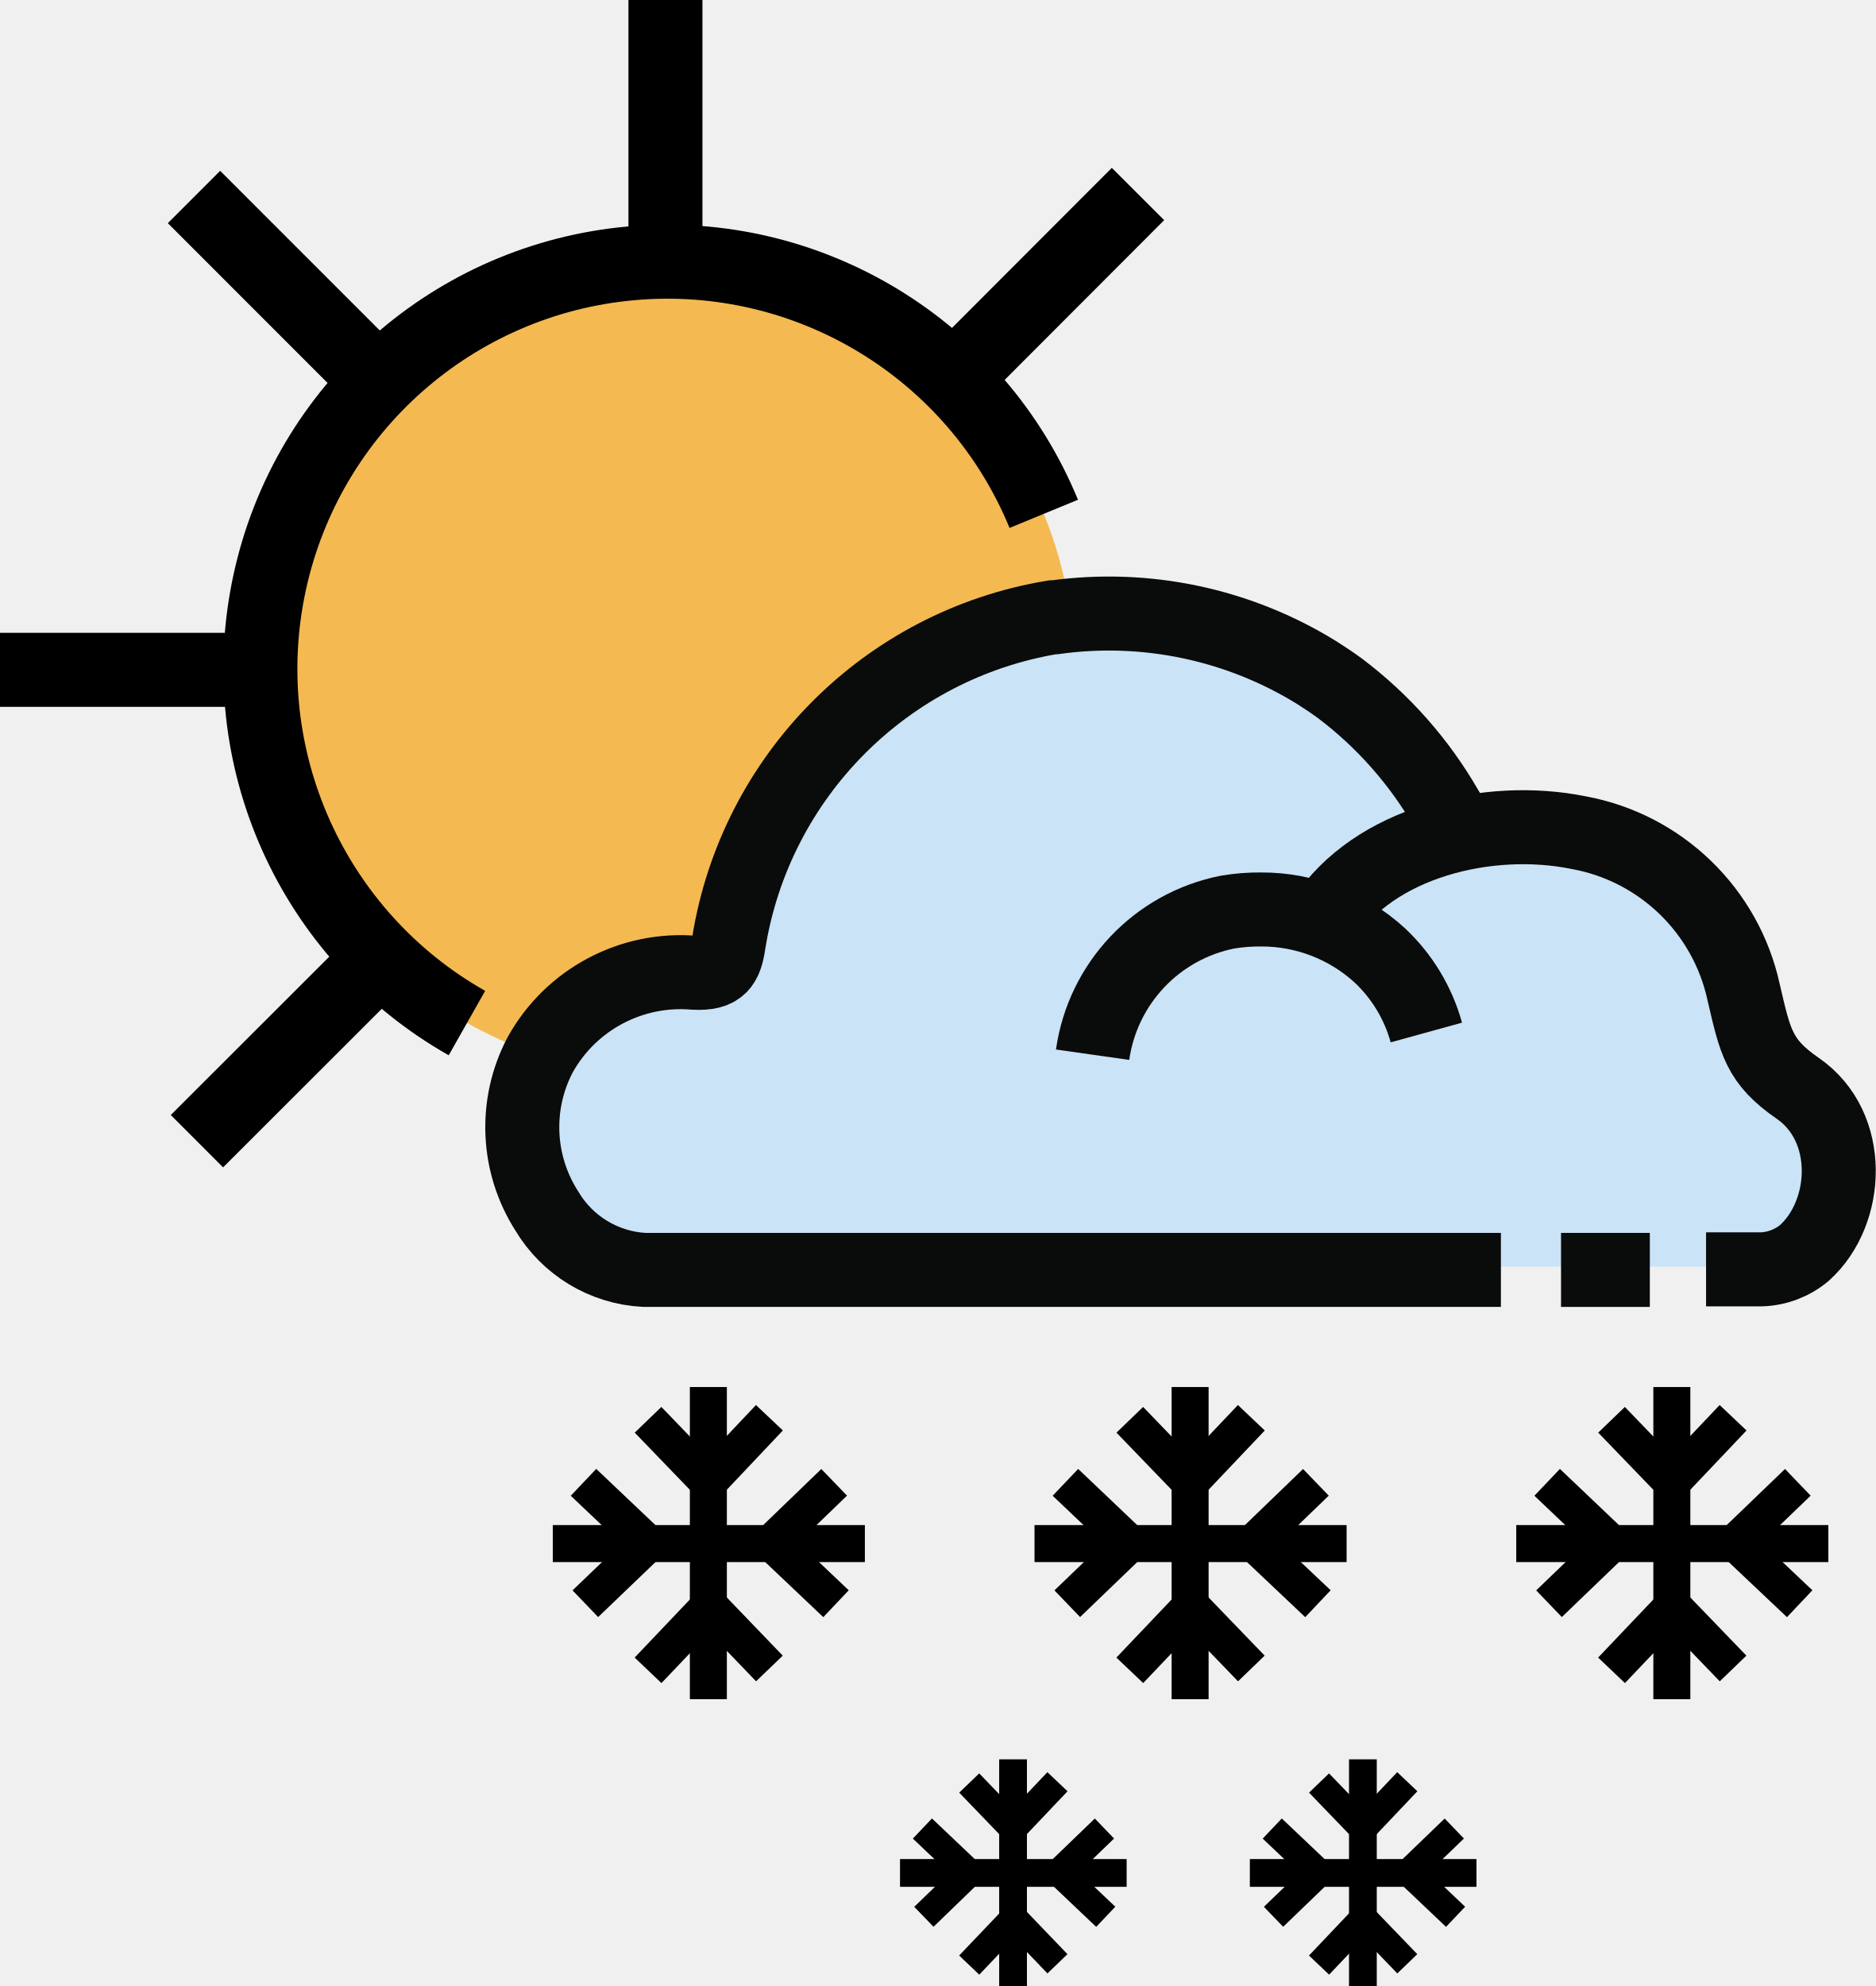
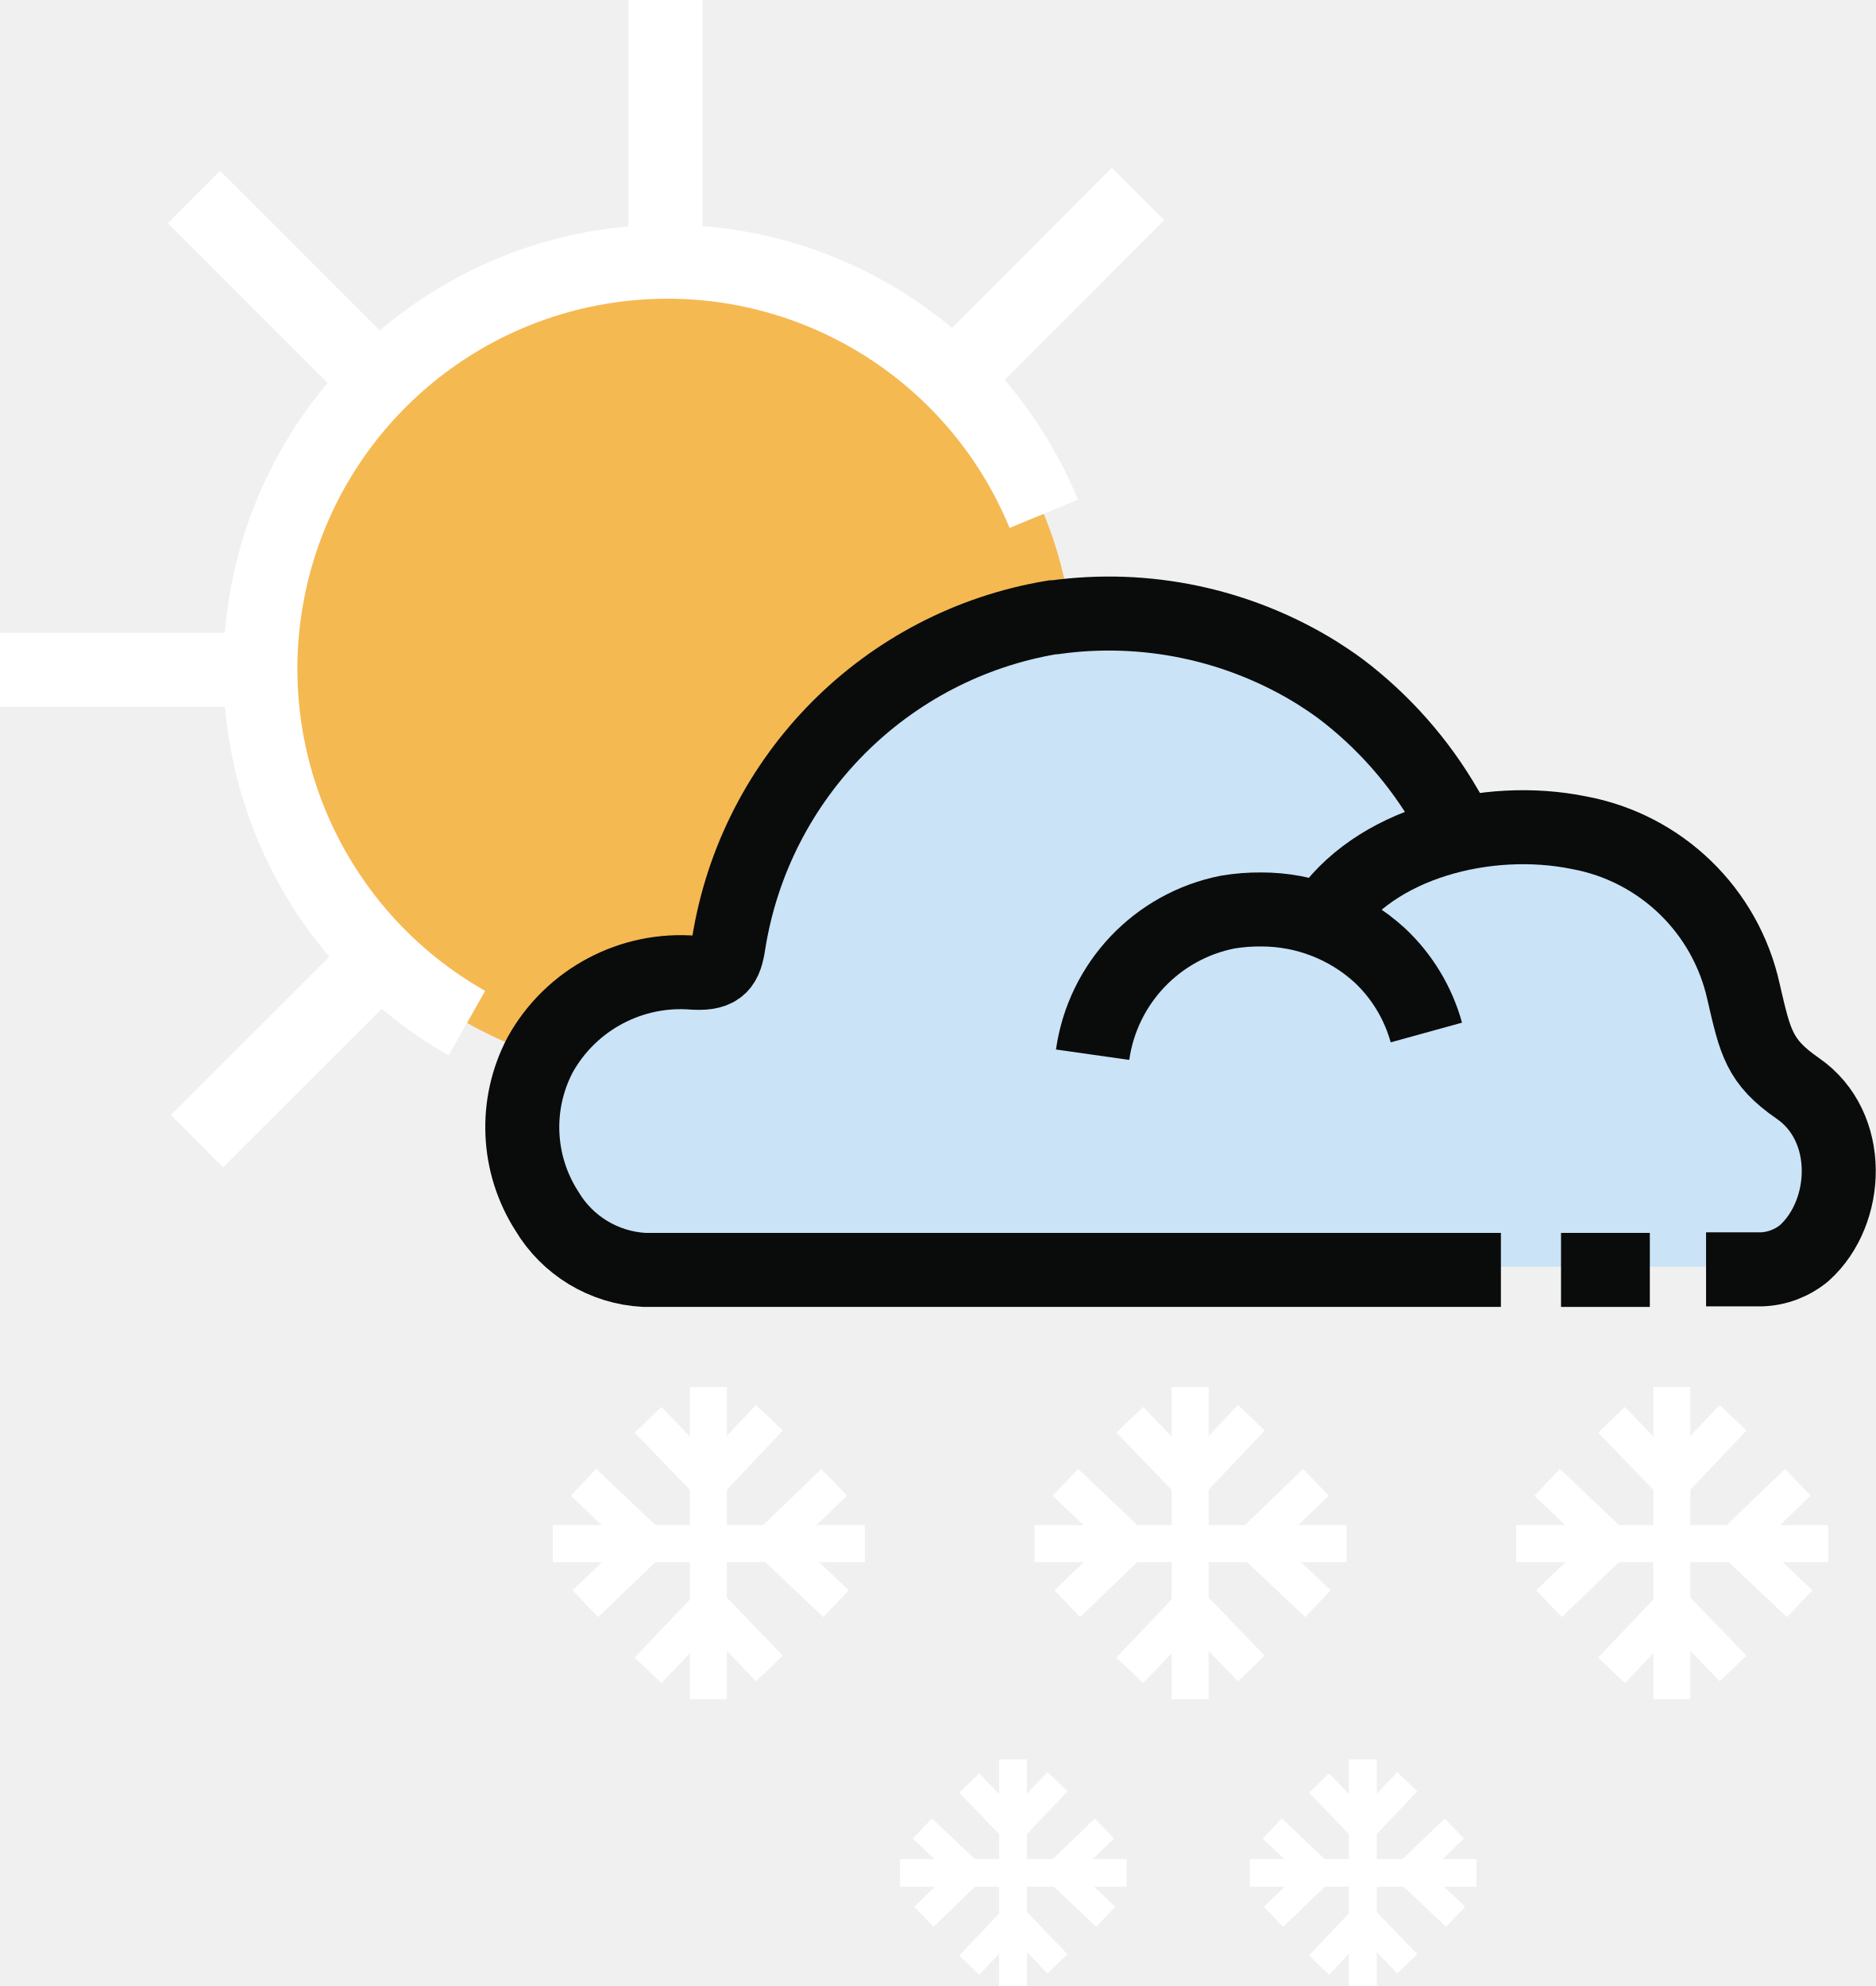
<svg xmlns="http://www.w3.org/2000/svg" viewBox="0 0 101.39 107.33">
  <defs>
-     <style>.cls-1{fill:#f5b952;}.cls-2{fill:#cae3f6;}.cls-3,.cls-4,.cls-5,.cls-6,.cls-7{fill:none;stroke-miterlimit:10;}.cls-3,.cls-4,.cls-5,.cls-6{stroke:#000;}.cls-3{stroke-width:1.5px;}.cls-4{stroke-width:2px;}.cls-5,.cls-6,.cls-7{stroke-width:4px;}.cls-6{stroke-linecap:square;}.cls-7{stroke:#0a0b0b;}</style>
+     <style>.cls-1{fill:#f5b952;}.cls-2{fill:#cae3f6;}.cls-3,.cls-4,.cls-5,.cls-6,.cls-7{fill:none;stroke-miterlimit:10;}.cls-3,.cls-4,.cls-5,.cls-6{stroke:#fff;}.cls-3{stroke-width:1.5px;}.cls-4{stroke-width:2px;}.cls-5,.cls-6,.cls-7{stroke-width:4px;}.cls-6{stroke-linecap:square;}.cls-7{stroke:#0a0b0b;}</style>
  </defs>
  <g id="Layer_2" data-name="Layer 2">
    <g id="Layer_1-2" data-name="Layer 1">
      <path class="cls-1" d="M36.06,14.12a22,22,0,1,0,22,22A22,22,0,0,0,36.06,14.12Z" />
      <path class="cls-2" d="M80.8,68.47H34.08a6.58,6.58,0,0,1-5.3-3.27,8.61,8.61,0,0,1,8-13.22c1.41.07,1.7-.45,1.88-1.64a21.6,21.6,0,0,1,17.66-18l.11,0a21.28,21.28,0,0,1,14.3,3.08q.63.39,1.26.87a22.19,22.19,0,0,1,5.79,6.66l.68,1.16" />
      <path class="cls-2" d="M58.54,56.5a9.34,9.34,0,0,1,7.37-7.9,10.67,10.67,0,0,1,1.82-.13A9.4,9.4,0,0,1,74.18,51a9.12,9.12,0,0,1,2.55,4.32" />
      <path class="cls-2" d="M71.16,49.05c2.7-4.23,8.92-5.79,13.88-4.75a11.38,11.38,0,0,1,9,8.82c.63,2.78.83,3.84,2.95,5.33,3,2.12,2.8,6.86.36,9.1a3.79,3.79,0,0,1-2.34.91H78.86" />
      <line class="cls-2" x1="84.07" y1="68.46" x2="88.92" y2="68.46" />
      <polyline class="cls-3" points="71.3 106.2 73.7 103.67 76.07 106.13" />
      <polyline class="cls-3" points="76.07 96.29 73.67 98.82 71.3 96.36" />
      <line class="cls-3" x1="73.67" y1="95.08" x2="73.67" y2="107.33" />
      <polyline class="cls-3" points="78.68 103.59 76.15 101.19 78.61 98.82" />
      <polyline class="cls-3" points="68.77 98.82 71.3 101.22 68.84 103.59" />
      <line class="cls-3" x1="67.56" y1="101.22" x2="79.81" y2="101.22" />
      <polyline class="cls-3" points="52.39 106.2 54.8 103.67 57.16 106.13" />
      <polyline class="cls-3" points="57.16 96.29 54.76 98.82 52.39 96.36" />
      <line class="cls-3" x1="54.76" y1="95.08" x2="54.76" y2="107.33" />
      <polyline class="cls-3" points="59.77 103.59 57.24 101.19 59.7 98.82" />
      <polyline class="cls-3" points="49.86 98.82 52.39 101.22 49.94 103.59" />
      <line class="cls-3" x1="48.65" y1="101.22" x2="60.9" y2="101.22" />
      <polyline class="cls-4" points="87.11 90.27 90.42 86.79 93.68 90.17" />
      <polyline class="cls-4" points="93.68 76.62 90.37 80.11 87.11 76.73" />
      <line class="cls-4" x1="90.37" y1="74.96" x2="90.37" y2="91.83" />
      <polyline class="cls-4" points="97.28 86.67 93.79 83.37 97.18 80.11" />
      <polyline class="cls-4" points="83.63 80.11 87.11 83.42 83.73 86.67" />
      <line class="cls-4" x1="81.96" y1="83.42" x2="98.83" y2="83.42" />
      <polyline class="cls-4" points="61.07 90.27 64.38 86.79 67.64 90.17" />
      <polyline class="cls-4" points="67.64 76.62 64.33 80.11 61.07 76.73" />
      <line class="cls-4" x1="64.33" y1="74.96" x2="64.33" y2="91.83" />
      <polyline class="cls-4" points="71.24 86.67 67.75 83.37 71.13 80.11" />
      <polyline class="cls-4" points="57.59 80.11 61.07 83.42 57.69 86.67" />
      <line class="cls-4" x1="55.92" y1="83.42" x2="72.79" y2="83.42" />
      <polyline class="cls-4" points="35.03 90.27 38.34 86.79 41.59 90.17" />
      <polyline class="cls-4" points="41.59 76.62 38.29 80.11 35.03 76.73" />
      <line class="cls-4" x1="38.29" y1="74.96" x2="38.29" y2="91.83" />
      <polyline class="cls-4" points="45.19 86.67 41.71 83.37 45.09 80.11" />
      <polyline class="cls-4" points="31.54 80.11 35.03 83.42 31.64 86.67" />
      <line class="cls-4" x1="29.88" y1="83.42" x2="46.75" y2="83.42" />
      <path class="cls-5" d="M56.42,27.77A22,22,0,1,0,25.24,55.29" />
      <line class="cls-6" x1="35.97" y1="14.01" x2="35.97" y2="2" />
      <line class="cls-6" x1="14.01" y1="36.2" x2="2" y2="36.2" />
      <line class="cls-6" x1="20.4" y1="20.56" x2="11.9" y2="12.06" />
      <line class="cls-6" x1="51.61" y1="20.4" x2="60.1" y2="11.9" />
      <line class="cls-6" x1="20.56" y1="51.77" x2="12.06" y2="60.26" />
      <path class="cls-7" d="M81.13,68.63H34.82a6.53,6.53,0,0,1-5.26-3.18A8.4,8.4,0,0,1,29.2,57a8.69,8.69,0,0,1,8.33-4.43c1.4.07,1.69-.44,1.86-1.6A21.26,21.26,0,0,1,56.9,33.36l.11,0a21.37,21.37,0,0,1,14.18,3c.41.26.83.54,1.24.84a21.74,21.74,0,0,1,5.75,6.51l.67,1.13" />
      <path class="cls-7" d="M59.06,57a9.17,9.17,0,0,1,7.31-7.71,10.54,10.54,0,0,1,1.81-.14,9.47,9.47,0,0,1,6.39,2.47A9,9,0,0,1,77.1,55.8" />
      <path class="cls-7" d="M71.57,49.67C74.25,45.54,80.41,44,85.34,45a11.19,11.19,0,0,1,8.91,8.62c.63,2.71.83,3.75,2.93,5.2,3,2.07,2.78,6.7.36,8.89a3.83,3.83,0,0,1-2.32.89h-3" />
      <line class="cls-7" x1="84.38" y1="68.63" x2="89.18" y2="68.63" />
    </g>
  </g>
</svg>
